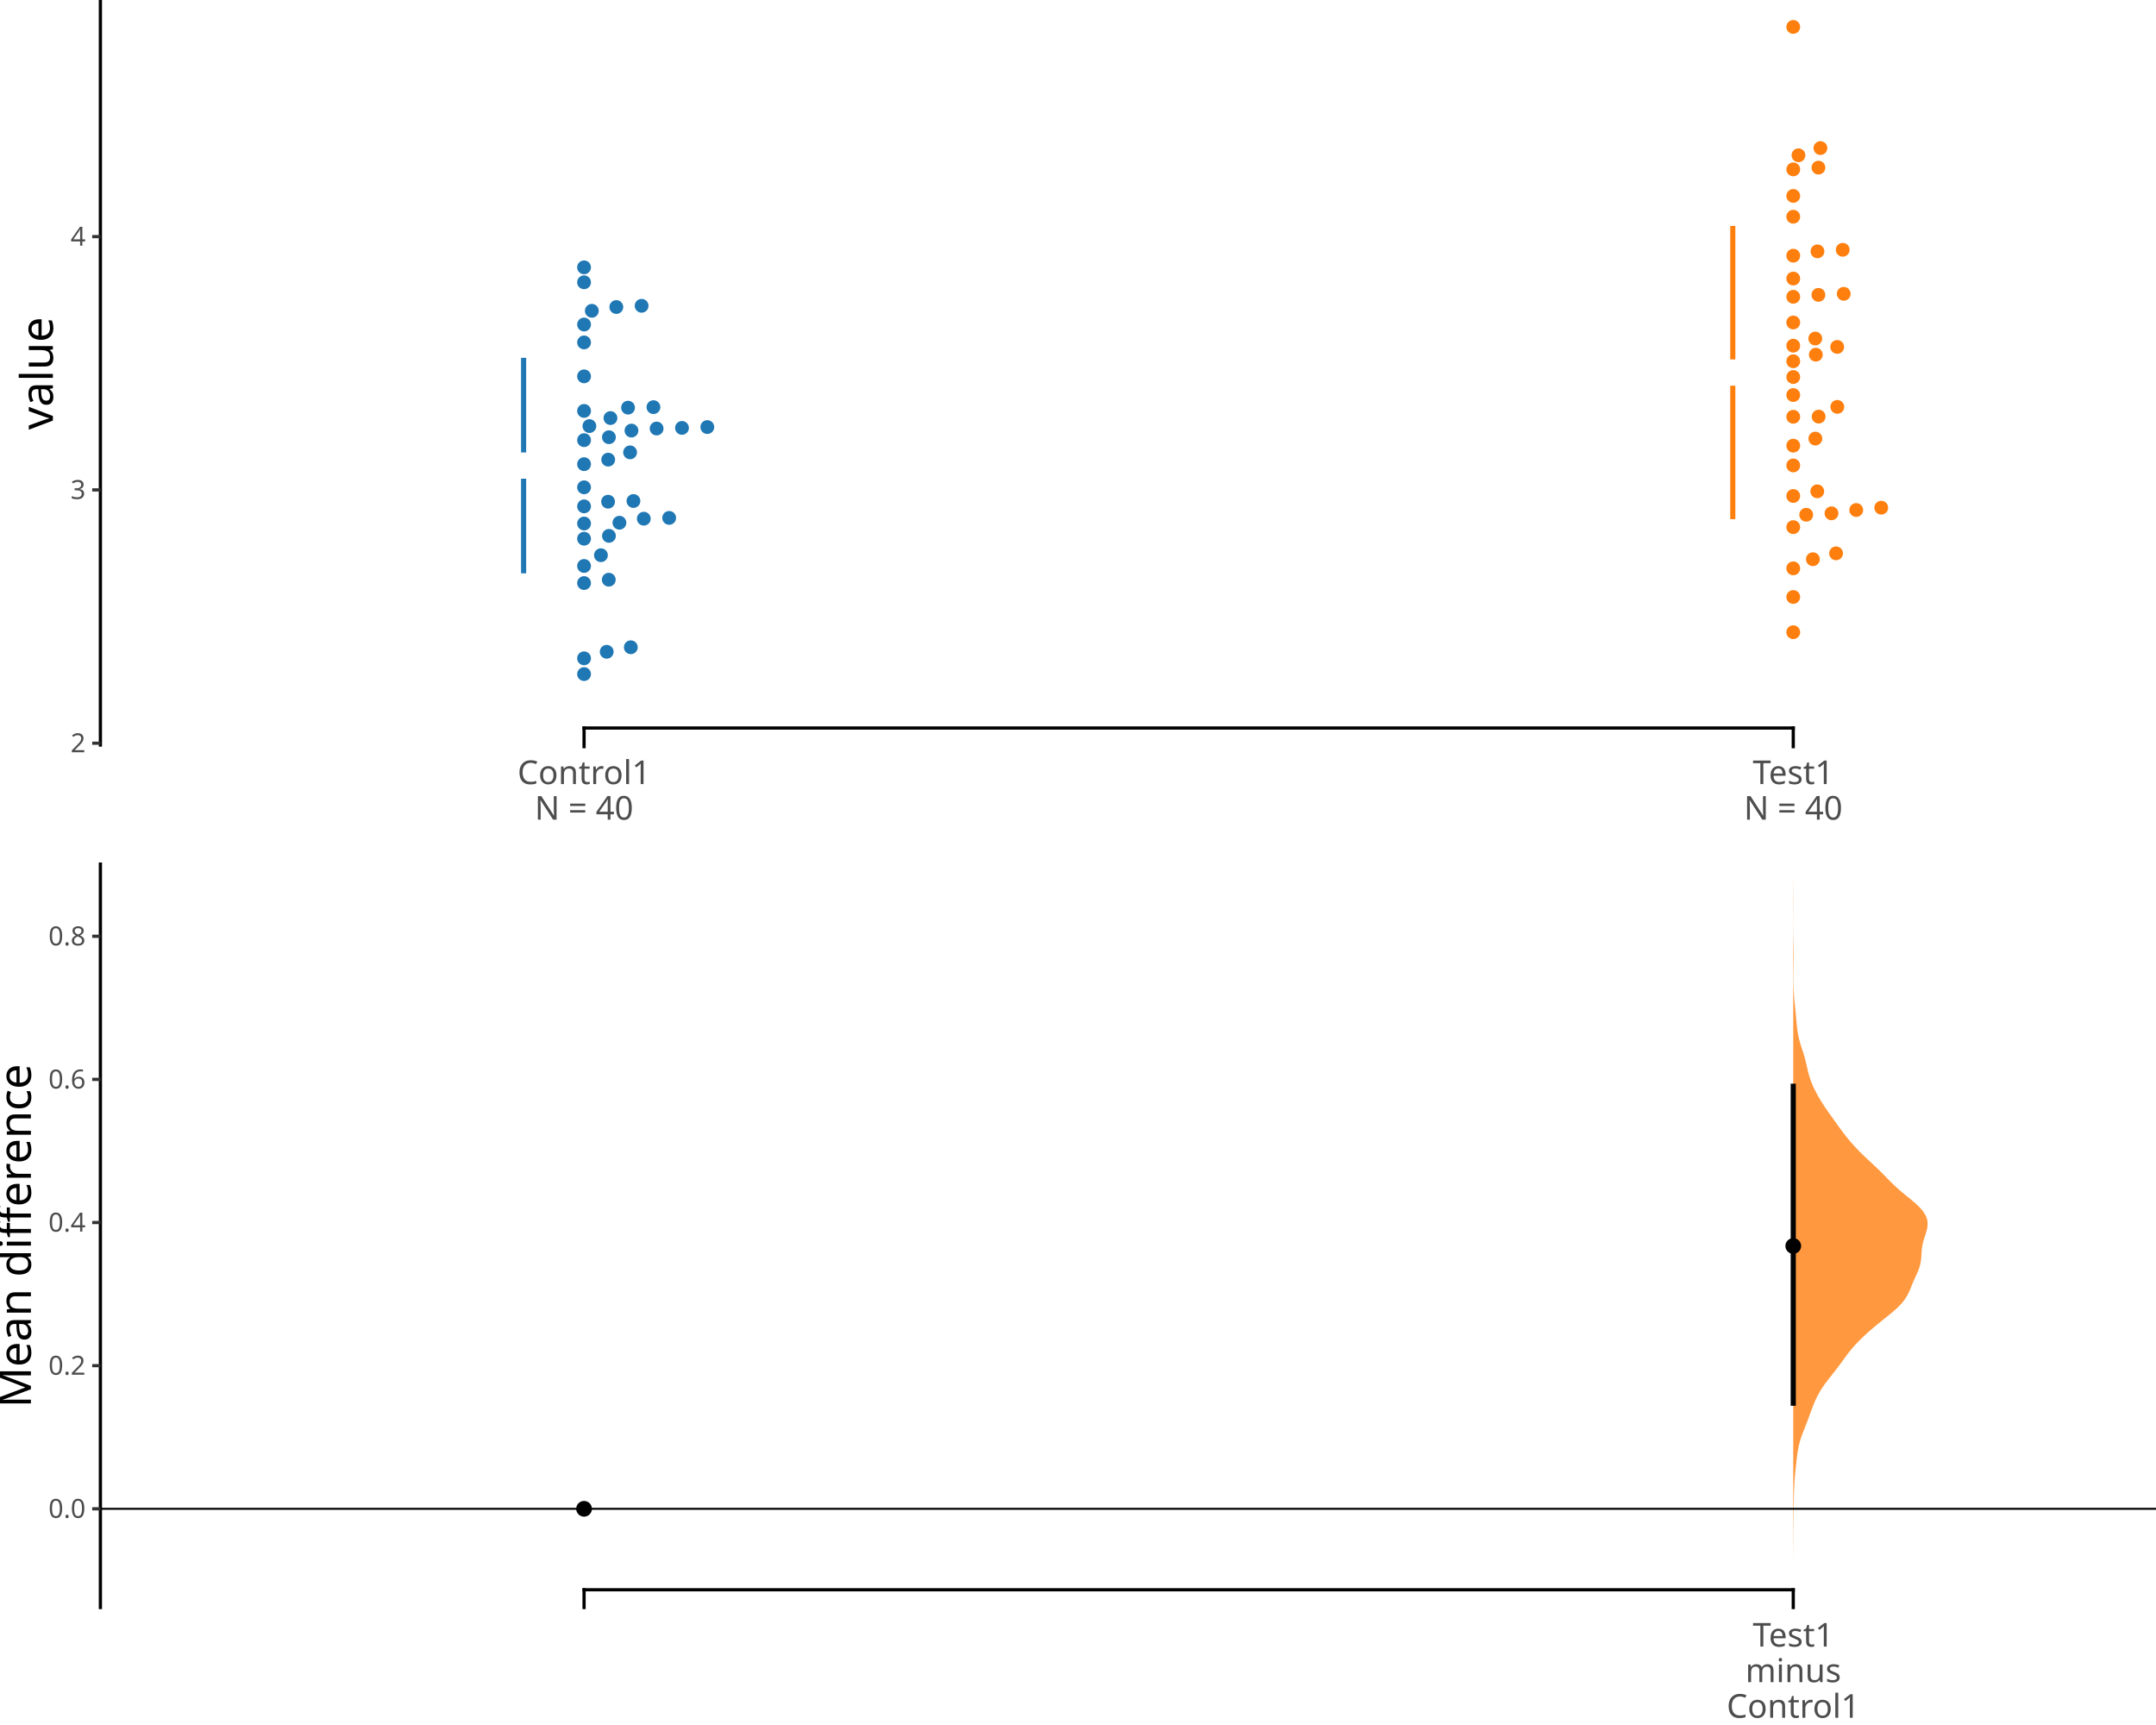
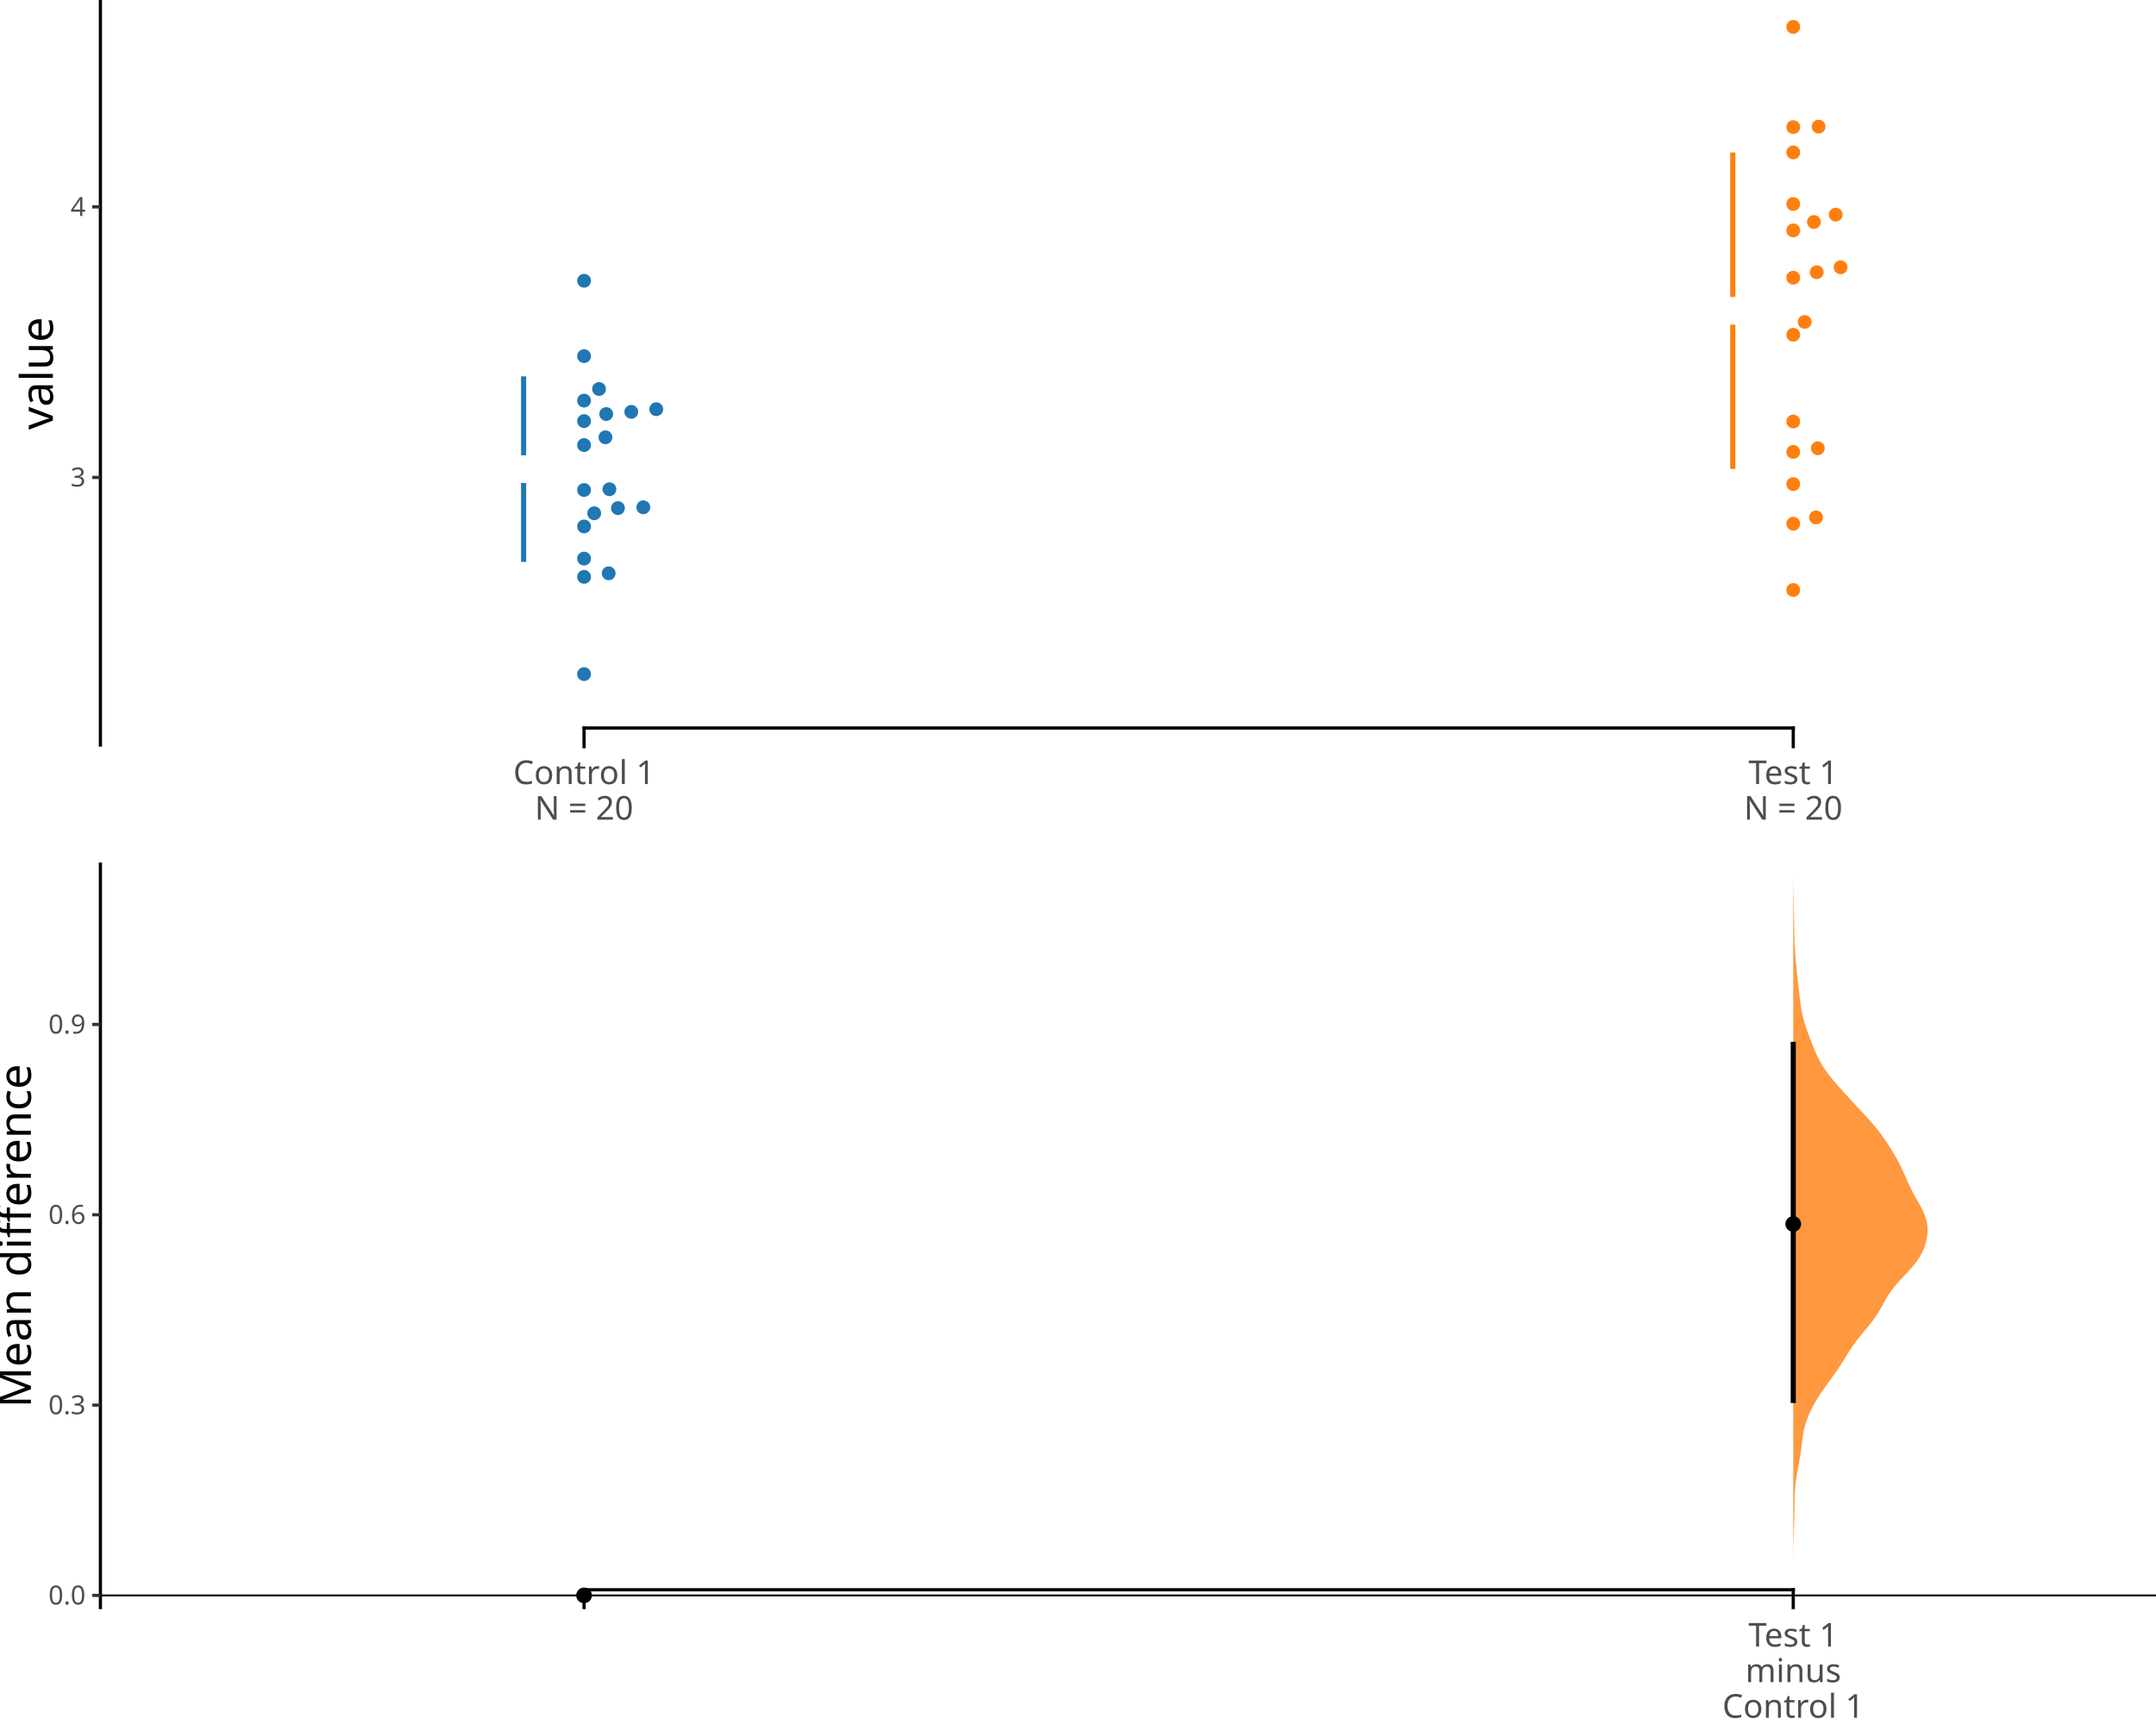
<svg xmlns="http://www.w3.org/2000/svg" class="svglite" data-engine-version="2.0" width="720.00pt" height="576.00pt" viewBox="0 0 720.00 576.00">
  <defs>
    <style type="text/css">
    .svglite line, .svglite polyline, .svglite polygon, .svglite path, .svglite rect, .svglite circle {
      fill: none;
      stroke: #000000;
      stroke-linecap: round;
      stroke-linejoin: round;
      stroke-miterlimit: 10.00;
    }
  </style>
  </defs>
  <rect width="100%" height="100%" style="stroke: none; fill: #FFFFFF;" />
  <defs>
    <clipPath id="cpMC4wMHw3MjAuMDB8MC4wMHw1NzYuMDA=">
      <rect x="0.00" y="0.00" width="720.00" height="576.00" />
    </clipPath>
  </defs>
  <g clip-path="url(#cpMC4wMHw3MjAuMDB8MC4wMHw1NzYuMDA=)">
</g>
  <defs>
    <clipPath id="cpMC4wMHw3MjAuMDB8MC4wMHwyODguMDA=">
      <rect x="0.00" y="0.00" width="720.00" height="288.00" />
    </clipPath>
  </defs>
  <g clip-path="url(#cpMC4wMHw3MjAuMDB8MC4wMHwyODguMDA=)">
    <rect x="-0" y="0.00" width="720.00" height="288.00" style="stroke-width: 1.07; stroke: #FFFFFF; fill: #FFFFFF;" />
  </g>
  <g clip-path="url(#cpMC4wMHw3MjAuMDB8MC4wMHw1NzYuMDA=)">
    <rect x="33.53" y="0.00" width="686.47" height="249.32" style="stroke-width: 1.07; stroke: none; fill: #FFFFFF;" />
-     <circle cx="210.88" cy="143.78" r="1.95" style="stroke-width: 0.71; stroke: #1F77B4; fill: #1F77B4;" />
-     <circle cx="203.86" cy="139.59" r="1.95" style="stroke-width: 0.71; stroke: #1F77B4; fill: #1F77B4;" />
-     <circle cx="211.54" cy="167.29" r="1.95" style="stroke-width: 0.71; stroke: #1F77B4; fill: #1F77B4;" />
-     <circle cx="203.36" cy="178.93" r="1.95" style="stroke-width: 0.71; stroke: #1F77B4; fill: #1F77B4;" />
-     <circle cx="219.28" cy="143.09" r="1.95" style="stroke-width: 0.71; stroke: #1F77B4; fill: #1F77B4;" />
+     <circle cx="202.44" cy="138.25" r="1.95" style="stroke-width: 0.71; stroke: #1F77B4; fill: #1F77B4;" />
+     <circle cx="195.05" cy="133.77" r="1.95" style="stroke-width: 0.71; stroke: #1F77B4; fill: #1F77B4;" />
+     <circle cx="203.52" cy="163.36" r="1.95" style="stroke-width: 0.71; stroke: #1F77B4; fill: #1F77B4;" />
+     <circle cx="195.05" cy="175.79" r="1.95" style="stroke-width: 0.71; stroke: #1F77B4; fill: #1F77B4;" />
+     <circle cx="210.82" cy="137.52" r="1.95" style="stroke-width: 0.71; stroke: #1F77B4; fill: #1F77B4;" />
    <circle cx="195.05" cy="225.09" r="1.95" style="stroke-width: 0.71; stroke: #1F77B4; fill: #1F77B4;" />
-     <circle cx="196.83" cy="142.27" r="1.95" style="stroke-width: 0.71; stroke: #1F77B4; fill: #1F77B4;" />
-     <circle cx="223.47" cy="172.93" r="1.95" style="stroke-width: 0.71; stroke: #1F77B4; fill: #1F77B4;" />
-     <circle cx="215.00" cy="173.20" r="1.95" style="stroke-width: 0.71; stroke: #1F77B4; fill: #1F77B4;" />
-     <circle cx="195.05" cy="194.69" r="1.95" style="stroke-width: 0.71; stroke: #1F77B4; fill: #1F77B4;" />
-     <circle cx="203.07" cy="167.52" r="1.95" style="stroke-width: 0.71; stroke: #1F77B4; fill: #1F77B4;" />
-     <circle cx="214.27" cy="102.11" r="1.95" style="stroke-width: 0.71; stroke: #1F77B4; fill: #1F77B4;" />
-     <circle cx="210.42" cy="151.05" r="1.95" style="stroke-width: 0.71; stroke: #1F77B4; fill: #1F77B4;" />
-     <circle cx="203.35" cy="145.99" r="1.95" style="stroke-width: 0.71; stroke: #1F77B4; fill: #1F77B4;" />
-     <circle cx="195.05" cy="188.98" r="1.95" style="stroke-width: 0.71; stroke: #1F77B4; fill: #1F77B4;" />
-     <circle cx="218.22" cy="135.95" r="1.95" style="stroke-width: 0.71; stroke: #1F77B4; fill: #1F77B4;" />
-     <circle cx="203.30" cy="193.57" r="1.95" style="stroke-width: 0.71; stroke: #1F77B4; fill: #1F77B4;" />
-     <circle cx="195.05" cy="174.81" r="1.95" style="stroke-width: 0.71; stroke: #1F77B4; fill: #1F77B4;" />
-     <circle cx="195.05" cy="125.67" r="1.95" style="stroke-width: 0.71; stroke: #1F77B4; fill: #1F77B4;" />
-     <circle cx="203.11" cy="153.48" r="1.95" style="stroke-width: 0.71; stroke: #1F77B4; fill: #1F77B4;" />
-     <circle cx="195.05" cy="137.21" r="1.95" style="stroke-width: 0.71; stroke: #1F77B4; fill: #1F77B4;" />
-     <circle cx="195.05" cy="114.34" r="1.95" style="stroke-width: 0.71; stroke: #1F77B4; fill: #1F77B4;" />
-     <circle cx="200.68" cy="185.39" r="1.95" style="stroke-width: 0.71; stroke: #1F77B4; fill: #1F77B4;" />
-     <circle cx="210.66" cy="216.13" r="1.95" style="stroke-width: 0.71; stroke: #1F77B4; fill: #1F77B4;" />
-     <circle cx="202.61" cy="217.64" r="1.95" style="stroke-width: 0.71; stroke: #1F77B4; fill: #1F77B4;" />
-     <circle cx="205.82" cy="102.52" r="1.95" style="stroke-width: 0.71; stroke: #1F77B4; fill: #1F77B4;" />
-     <circle cx="195.05" cy="179.88" r="1.95" style="stroke-width: 0.71; stroke: #1F77B4; fill: #1F77B4;" />
-     <circle cx="236.21" cy="142.60" r="1.95" style="stroke-width: 0.71; stroke: #1F77B4; fill: #1F77B4;" />
-     <circle cx="227.75" cy="142.88" r="1.95" style="stroke-width: 0.71; stroke: #1F77B4; fill: #1F77B4;" />
-     <circle cx="195.05" cy="169.08" r="1.95" style="stroke-width: 0.71; stroke: #1F77B4; fill: #1F77B4;" />
-     <circle cx="209.74" cy="136.12" r="1.95" style="stroke-width: 0.71; stroke: #1F77B4; fill: #1F77B4;" />
-     <circle cx="195.05" cy="89.27" r="1.95" style="stroke-width: 0.71; stroke: #1F77B4; fill: #1F77B4;" />
-     <circle cx="195.05" cy="94.26" r="1.95" style="stroke-width: 0.71; stroke: #1F77B4; fill: #1F77B4;" />
-     <circle cx="195.05" cy="108.36" r="1.95" style="stroke-width: 0.71; stroke: #1F77B4; fill: #1F77B4;" />
-     <circle cx="195.05" cy="154.99" r="1.95" style="stroke-width: 0.71; stroke: #1F77B4; fill: #1F77B4;" />
-     <circle cx="195.05" cy="146.97" r="1.95" style="stroke-width: 0.71; stroke: #1F77B4; fill: #1F77B4;" />
-     <circle cx="206.86" cy="174.55" r="1.95" style="stroke-width: 0.71; stroke: #1F77B4; fill: #1F77B4;" />
-     <circle cx="195.05" cy="219.82" r="1.95" style="stroke-width: 0.71; stroke: #1F77B4; fill: #1F77B4;" />
-     <circle cx="197.64" cy="103.78" r="1.95" style="stroke-width: 0.71; stroke: #1F77B4; fill: #1F77B4;" />
-     <circle cx="195.05" cy="162.72" r="1.95" style="stroke-width: 0.71; stroke: #1F77B4; fill: #1F77B4;" />
-     <circle cx="607.27" cy="55.97" r="1.95" style="stroke-width: 0.71; stroke: #FF7F0E; fill: #FF7F0E;" />
-     <circle cx="598.86" cy="65.42" r="1.95" style="stroke-width: 0.71; stroke: #FF7F0E; fill: #FF7F0E;" />
-     <circle cx="598.86" cy="107.68" r="1.95" style="stroke-width: 0.71; stroke: #FF7F0E; fill: #FF7F0E;" />
-     <circle cx="598.86" cy="56.56" r="1.95" style="stroke-width: 0.71; stroke: #FF7F0E; fill: #FF7F0E;" />
-     <circle cx="607.34" cy="139.11" r="1.95" style="stroke-width: 0.71; stroke: #FF7F0E; fill: #FF7F0E;" />
-     <circle cx="619.89" cy="170.30" r="1.95" style="stroke-width: 0.71; stroke: #FF7F0E; fill: #FF7F0E;" />
-     <circle cx="598.86" cy="199.34" r="1.95" style="stroke-width: 0.71; stroke: #FF7F0E; fill: #FF7F0E;" />
-     <circle cx="598.86" cy="72.36" r="1.95" style="stroke-width: 0.71; stroke: #FF7F0E; fill: #FF7F0E;" />
-     <circle cx="598.86" cy="211.10" r="1.95" style="stroke-width: 0.71; stroke: #FF7F0E; fill: #FF7F0E;" />
-     <circle cx="603.19" cy="171.88" r="1.95" style="stroke-width: 0.71; stroke: #FF7F0E; fill: #FF7F0E;" />
-     <circle cx="600.60" cy="51.85" r="1.95" style="stroke-width: 0.71; stroke: #FF7F0E; fill: #FF7F0E;" />
-     <circle cx="606.95" cy="83.93" r="1.95" style="stroke-width: 0.71; stroke: #FF7F0E; fill: #FF7F0E;" />
-     <circle cx="598.86" cy="99.10" r="1.95" style="stroke-width: 0.71; stroke: #FF7F0E; fill: #FF7F0E;" />
-     <circle cx="611.63" cy="171.40" r="1.95" style="stroke-width: 0.71; stroke: #FF7F0E; fill: #FF7F0E;" />
+     <circle cx="219.16" cy="136.64" r="1.95" style="stroke-width: 0.71; stroke: #1F77B4; fill: #1F77B4;" />
+     <circle cx="214.83" cy="169.39" r="1.95" style="stroke-width: 0.71; stroke: #1F77B4; fill: #1F77B4;" />
+     <circle cx="206.37" cy="169.67" r="1.95" style="stroke-width: 0.71; stroke: #1F77B4; fill: #1F77B4;" />
+     <circle cx="195.05" cy="192.62" r="1.95" style="stroke-width: 0.71; stroke: #1F77B4; fill: #1F77B4;" />
+     <circle cx="195.05" cy="163.61" r="1.95" style="stroke-width: 0.71; stroke: #1F77B4; fill: #1F77B4;" />
+     <circle cx="195.05" cy="93.75" r="1.95" style="stroke-width: 0.71; stroke: #1F77B4; fill: #1F77B4;" />
+     <circle cx="202.19" cy="146.02" r="1.95" style="stroke-width: 0.71; stroke: #1F77B4; fill: #1F77B4;" />
+     <circle cx="195.05" cy="140.61" r="1.95" style="stroke-width: 0.71; stroke: #1F77B4; fill: #1F77B4;" />
+     <circle cx="195.05" cy="186.52" r="1.95" style="stroke-width: 0.71; stroke: #1F77B4; fill: #1F77B4;" />
+     <circle cx="200.05" cy="129.89" r="1.95" style="stroke-width: 0.71; stroke: #1F77B4; fill: #1F77B4;" />
+     <circle cx="203.27" cy="191.43" r="1.95" style="stroke-width: 0.71; stroke: #1F77B4; fill: #1F77B4;" />
+     <circle cx="198.44" cy="171.39" r="1.95" style="stroke-width: 0.71; stroke: #1F77B4; fill: #1F77B4;" />
+     <circle cx="195.05" cy="118.92" r="1.95" style="stroke-width: 0.71; stroke: #1F77B4; fill: #1F77B4;" />
+     <circle cx="195.05" cy="148.61" r="1.95" style="stroke-width: 0.71; stroke: #1F77B4; fill: #1F77B4;" />
+     <circle cx="602.68" cy="107.49" r="1.95" style="stroke-width: 0.71; stroke: #FF7F0E; fill: #FF7F0E;" />
+     <circle cx="598.86" cy="174.88" r="1.95" style="stroke-width: 0.71; stroke: #FF7F0E; fill: #FF7F0E;" />
+     <circle cx="614.66" cy="89.25" r="1.95" style="stroke-width: 0.71; stroke: #FF7F0E; fill: #FF7F0E;" />
+     <circle cx="598.86" cy="42.44" r="1.95" style="stroke-width: 0.71; stroke: #FF7F0E; fill: #FF7F0E;" />
+     <circle cx="598.86" cy="140.75" r="1.95" style="stroke-width: 0.71; stroke: #FF7F0E; fill: #FF7F0E;" />
+     <circle cx="598.86" cy="197.00" r="1.95" style="stroke-width: 0.71; stroke: #FF7F0E; fill: #FF7F0E;" />
+     <circle cx="605.76" cy="74.13" r="1.95" style="stroke-width: 0.71; stroke: #FF7F0E; fill: #FF7F0E;" />
+     <circle cx="607.33" cy="42.28" r="1.95" style="stroke-width: 0.71; stroke: #FF7F0E; fill: #FF7F0E;" />
+     <circle cx="606.70" cy="90.90" r="1.95" style="stroke-width: 0.71; stroke: #FF7F0E; fill: #FF7F0E;" />
+     <circle cx="606.47" cy="172.76" r="1.95" style="stroke-width: 0.71; stroke: #FF7F0E; fill: #FF7F0E;" />
+     <circle cx="598.86" cy="111.78" r="1.95" style="stroke-width: 0.71; stroke: #FF7F0E; fill: #FF7F0E;" />
+     <circle cx="607.06" cy="149.68" r="1.95" style="stroke-width: 0.71; stroke: #FF7F0E; fill: #FF7F0E;" />
+     <circle cx="598.86" cy="161.64" r="1.95" style="stroke-width: 0.71; stroke: #FF7F0E; fill: #FF7F0E;" />
    <circle cx="598.86" cy="8.99" r="1.95" style="stroke-width: 0.71; stroke: #FF7F0E; fill: #FF7F0E;" />
-     <circle cx="598.86" cy="165.61" r="1.95" style="stroke-width: 0.71; stroke: #FF7F0E; fill: #FF7F0E;" />
-     <circle cx="606.88" cy="164.06" r="1.95" style="stroke-width: 0.71; stroke: #FF7F0E; fill: #FF7F0E;" />
-     <circle cx="598.86" cy="93.01" r="1.95" style="stroke-width: 0.71; stroke: #FF7F0E; fill: #FF7F0E;" />
-     <circle cx="613.54" cy="115.84" r="1.95" style="stroke-width: 0.71; stroke: #FF7F0E; fill: #FF7F0E;" />
-     <circle cx="598.86" cy="139.17" r="1.95" style="stroke-width: 0.71; stroke: #FF7F0E; fill: #FF7F0E;" />
-     <circle cx="628.25" cy="169.52" r="1.95" style="stroke-width: 0.71; stroke: #FF7F0E; fill: #FF7F0E;" />
-     <circle cx="598.86" cy="176.01" r="1.95" style="stroke-width: 0.71; stroke: #FF7F0E; fill: #FF7F0E;" />
-     <circle cx="606.24" cy="146.45" r="1.95" style="stroke-width: 0.71; stroke: #FF7F0E; fill: #FF7F0E;" />
-     <circle cx="613.16" cy="184.77" r="1.95" style="stroke-width: 0.71; stroke: #FF7F0E; fill: #FF7F0E;" />
-     <circle cx="598.86" cy="120.63" r="1.95" style="stroke-width: 0.71; stroke: #FF7F0E; fill: #FF7F0E;" />
-     <circle cx="607.26" cy="98.46" r="1.95" style="stroke-width: 0.71; stroke: #FF7F0E; fill: #FF7F0E;" />
-     <circle cx="605.42" cy="186.73" r="1.95" style="stroke-width: 0.71; stroke: #FF7F0E; fill: #FF7F0E;" />
-     <circle cx="598.86" cy="85.37" r="1.95" style="stroke-width: 0.71; stroke: #FF7F0E; fill: #FF7F0E;" />
-     <circle cx="615.38" cy="83.41" r="1.95" style="stroke-width: 0.71; stroke: #FF7F0E; fill: #FF7F0E;" />
-     <circle cx="598.86" cy="115.43" r="1.95" style="stroke-width: 0.71; stroke: #FF7F0E; fill: #FF7F0E;" />
-     <circle cx="598.86" cy="189.78" r="1.95" style="stroke-width: 0.71; stroke: #FF7F0E; fill: #FF7F0E;" />
-     <circle cx="615.72" cy="98.11" r="1.95" style="stroke-width: 0.71; stroke: #FF7F0E; fill: #FF7F0E;" />
-     <circle cx="606.21" cy="113.04" r="1.95" style="stroke-width: 0.71; stroke: #FF7F0E; fill: #FF7F0E;" />
-     <circle cx="598.86" cy="155.41" r="1.95" style="stroke-width: 0.71; stroke: #FF7F0E; fill: #FF7F0E;" />
-     <circle cx="598.86" cy="125.89" r="1.95" style="stroke-width: 0.71; stroke: #FF7F0E; fill: #FF7F0E;" />
-     <circle cx="598.86" cy="131.91" r="1.95" style="stroke-width: 0.71; stroke: #FF7F0E; fill: #FF7F0E;" />
-     <circle cx="607.93" cy="49.44" r="1.95" style="stroke-width: 0.71; stroke: #FF7F0E; fill: #FF7F0E;" />
-     <circle cx="613.58" cy="135.86" r="1.95" style="stroke-width: 0.71; stroke: #FF7F0E; fill: #FF7F0E;" />
-     <circle cx="606.40" cy="118.43" r="1.95" style="stroke-width: 0.71; stroke: #FF7F0E; fill: #FF7F0E;" />
-     <circle cx="598.86" cy="148.81" r="1.95" style="stroke-width: 0.71; stroke: #FF7F0E; fill: #FF7F0E;" />
-     <line x1="174.86" y1="160.70" x2="174.86" y2="190.59" style="stroke-width: 1.71; stroke: #1F77B4; stroke-linecap: square;" />
-     <line x1="578.67" y1="129.64" x2="578.67" y2="172.51" style="stroke-width: 1.71; stroke: #FF7F0E; stroke-linecap: square;" />
-     <line x1="174.86" y1="150.23" x2="174.86" y2="120.33" style="stroke-width: 1.71; stroke: #1F77B4; stroke-linecap: square;" />
-     <line x1="578.67" y1="119.17" x2="578.67" y2="76.29" style="stroke-width: 1.71; stroke: #FF7F0E; stroke-linecap: square;" />
+     <circle cx="598.86" cy="50.89" r="1.95" style="stroke-width: 0.71; stroke: #FF7F0E; fill: #FF7F0E;" />
+     <circle cx="613.04" cy="71.67" r="1.95" style="stroke-width: 0.71; stroke: #FF7F0E; fill: #FF7F0E;" />
+     <circle cx="598.86" cy="76.93" r="1.95" style="stroke-width: 0.71; stroke: #FF7F0E; fill: #FF7F0E;" />
+     <circle cx="598.86" cy="150.90" r="1.95" style="stroke-width: 0.71; stroke: #FF7F0E; fill: #FF7F0E;" />
+     <circle cx="598.86" cy="92.73" r="1.95" style="stroke-width: 0.71; stroke: #FF7F0E; fill: #FF7F0E;" />
+     <circle cx="598.86" cy="68.12" r="1.95" style="stroke-width: 0.71; stroke: #FF7F0E; fill: #FF7F0E;" />
+     <line x1="174.86" y1="162.12" x2="174.86" y2="186.77" style="stroke-width: 1.71; stroke: #1F77B4; stroke-linecap: square;" />
+     <line x1="578.67" y1="109.24" x2="578.67" y2="155.75" style="stroke-width: 1.71; stroke: #FF7F0E; stroke-linecap: square;" />
+     <line x1="174.86" y1="151.17" x2="174.86" y2="126.51" style="stroke-width: 1.71; stroke: #1F77B4; stroke-linecap: square;" />
+     <line x1="578.67" y1="98.29" x2="578.67" y2="51.77" style="stroke-width: 1.71; stroke: #FF7F0E; stroke-linecap: square;" />
    <line x1="195.05" y1="243.09" x2="598.86" y2="243.09" style="stroke-width: 1.07; stroke-linecap: square;" />
    <line x1="195.05" y1="243.09" x2="195.05" y2="249.32" style="stroke-width: 1.07; stroke-linecap: square;" />
    <line x1="598.86" y1="243.09" x2="598.86" y2="249.32" style="stroke-width: 1.07; stroke-linecap: square;" />
    <polyline points="33.53,249.32 33.53,0.00 " style="stroke-width: 1.07; stroke-linecap: butt;" />
-     <text x="28.60" y="251.19" text-anchor="end" style="font-size: 8.80px; fill: #4D4D4D; font-family: sans;" textLength="4.89px" lengthAdjust="spacingAndGlyphs">2</text>
-     <text x="28.60" y="166.62" text-anchor="end" style="font-size: 8.80px; fill: #4D4D4D; font-family: sans;" textLength="4.89px" lengthAdjust="spacingAndGlyphs">3</text>
-     <text x="28.60" y="82.04" text-anchor="end" style="font-size: 8.80px; fill: #4D4D4D; font-family: sans;" textLength="4.89px" lengthAdjust="spacingAndGlyphs">4</text>
-     <polyline points="30.79,248.17 33.53,248.17 " style="stroke-width: 1.07; stroke: #333333; stroke-linecap: butt;" />
-     <polyline points="30.79,163.59 33.53,163.59 " style="stroke-width: 1.07; stroke: #333333; stroke-linecap: butt;" />
-     <polyline points="30.79,79.01 33.53,79.01 " style="stroke-width: 1.07; stroke: #333333; stroke-linecap: butt;" />
-     <text x="195.05" y="261.82" text-anchor="middle" style="font-size: 11.00px; fill: #4D4D4D; font-family: sans;" textLength="41.58px" lengthAdjust="spacingAndGlyphs">Control1</text>
-     <text x="195.05" y="273.70" text-anchor="middle" style="font-size: 11.00px; fill: #4D4D4D; font-family: sans;" textLength="32.72px" lengthAdjust="spacingAndGlyphs">N = 40</text>
-     <text x="598.86" y="261.82" text-anchor="middle" style="font-size: 11.00px; fill: #4D4D4D; font-family: sans;" textLength="27.52px" lengthAdjust="spacingAndGlyphs">Test1</text>
-     <text x="598.86" y="273.70" text-anchor="middle" style="font-size: 11.00px; fill: #4D4D4D; font-family: sans;" textLength="32.72px" lengthAdjust="spacingAndGlyphs">N = 40</text>
+     <text x="28.60" y="162.44" text-anchor="end" style="font-size: 8.80px; fill: #4D4D4D; font-family: sans;" textLength="4.89px" lengthAdjust="spacingAndGlyphs">3</text>
+     <text x="28.60" y="72.11" text-anchor="end" style="font-size: 8.80px; fill: #4D4D4D; font-family: sans;" textLength="4.89px" lengthAdjust="spacingAndGlyphs">4</text>
+     <polyline points="30.79,159.41 33.53,159.41 " style="stroke-width: 1.07; stroke: #333333; stroke-linecap: butt;" />
+     <polyline points="30.79,69.08 33.53,69.08 " style="stroke-width: 1.07; stroke: #333333; stroke-linecap: butt;" />
+     <text x="195.05" y="261.82" text-anchor="middle" style="font-size: 11.00px; fill: #4D4D4D; font-family: sans;" textLength="44.64px" lengthAdjust="spacingAndGlyphs">Control 1</text>
+     <text x="195.05" y="273.70" text-anchor="middle" style="font-size: 11.00px; fill: #4D4D4D; font-family: sans;" textLength="32.72px" lengthAdjust="spacingAndGlyphs">N = 20</text>
+     <text x="598.86" y="261.82" text-anchor="middle" style="font-size: 11.00px; fill: #4D4D4D; font-family: sans;" textLength="30.57px" lengthAdjust="spacingAndGlyphs">Test 1</text>
+     <text x="598.86" y="273.70" text-anchor="middle" style="font-size: 11.00px; fill: #4D4D4D; font-family: sans;" textLength="32.72px" lengthAdjust="spacingAndGlyphs">N = 20</text>
    <text transform="translate(17.66,124.66) rotate(-90)" text-anchor="middle" style="font-size: 15.00px; font-family: sans;" textLength="35.87px" lengthAdjust="spacingAndGlyphs">value</text>
  </g>
  <defs>
    <clipPath id="cpMC4wMHw3MjAuMDB8Mjg4LjAwfDU3Ni4wMA==">
      <rect x="0" y="288.00" width="720.00" height="288.00" />
    </clipPath>
  </defs>
  <g clip-path="url(#cpMC4wMHw3MjAuMDB8Mjg4LjAwfDU3Ni4wMA==)">
    <rect x="0" y="288.00" width="720.00" height="288.00" style="stroke-width: 1.07; stroke: #FFFFFF; fill: #FFFFFF;" />
  </g>
  <g clip-path="url(#cpMC4wMHw3MjAuMDB8MC4wMHw1NzYuMDA=)">
</g>
  <defs>
    <clipPath id="cpMzMuNTN8NzIwLjAwfDI4OC4wMHw1MzcuMzI=">
      <rect x="33.53" y="288.00" width="686.47" height="249.32" />
    </clipPath>
  </defs>
  <g clip-path="url(#cpMzMuNTN8NzIwLjAwfDI4OC4wMHw1MzcuMzI=)">
    <rect x="33.53" y="288.00" width="686.47" height="249.32" style="stroke-width: 1.07; stroke: none; fill: #FFFFFF;" />
-     <polygon points="598.86,525.45 598.86,524.98 598.86,524.52 598.86,524.05 598.86,523.59 598.86,523.12 598.86,522.66 598.86,522.19 598.86,521.73 598.86,521.26 598.87,520.80 598.87,520.33 598.87,519.87 598.87,519.41 598.88,518.94 598.88,518.48 598.88,518.01 598.89,517.55 598.89,517.08 598.89,516.62 598.90,516.15 598.90,515.69 598.90,515.22 598.91,514.76 598.91,514.29 598.92,513.83 598.92,513.36 598.92,512.90 598.92,512.44 598.93,511.97 598.93,511.51 598.93,511.04 598.94,510.58 598.94,510.11 598.94,509.65 598.94,509.18 598.95,508.72 598.95,508.25 598.96,507.79 598.96,507.32 598.97,506.86 598.97,506.39 598.98,505.93 598.98,505.47 598.99,505.00 598.99,504.54 599.00,504.07 599.01,503.61 599.01,503.14 599.02,502.68 599.03,502.21 599.03,501.75 599.04,501.28 599.05,500.82 599.06,500.35 599.07,499.89 599.08,499.42 599.09,498.96 599.10,498.50 599.12,498.03 599.13,497.57 599.15,497.10 599.17,496.64 599.19,496.17 599.22,495.71 599.24,495.24 599.27,494.78 599.30,494.31 599.34,493.85 599.37,493.38 599.41,492.92 599.45,492.45 599.49,491.99 599.54,491.53 599.58,491.06 599.63,490.60 599.68,490.13 599.73,489.67 599.78,489.20 599.83,488.74 599.88,488.27 599.94,487.81 599.99,487.34 600.05,486.88 600.10,486.41 600.16,485.95 600.23,485.48 600.30,485.02 600.37,484.56 600.45,484.09 600.53,483.63 600.62,483.16 600.72,482.70 600.83,482.23 600.95,481.77 601.08,481.30 601.21,480.84 601.36,480.37 601.51,479.91 601.68,479.44 601.84,478.98 602.02,478.51 602.20,478.05 602.38,477.59 602.57,477.12 602.75,476.66 602.93,476.19 603.12,475.73 603.30,475.26 603.48,474.80 603.66,474.33 603.83,473.87 604.00,473.40 604.17,472.94 604.34,472.47 604.51,472.01 604.68,471.54 604.85,471.08 605.02,470.62 605.20,470.15 605.38,469.69 605.56,469.22 605.75,468.76 605.94,468.29 606.14,467.83 606.35,467.36 606.57,466.90 606.79,466.43 607.03,465.97 607.28,465.50 607.54,465.04 607.81,464.57 608.09,464.11 608.39,463.64 608.69,463.18 609.01,462.72 609.34,462.25 609.68,461.79 610.03,461.32 610.38,460.86 610.74,460.39 611.11,459.93 611.48,459.46 611.84,459.00 612.21,458.53 612.58,458.07 612.94,457.60 613.30,457.14 613.66,456.67 614.01,456.21 614.35,455.75 614.70,455.28 615.04,454.82 615.38,454.35 615.71,453.89 616.05,453.42 616.39,452.96 616.74,452.49 617.09,452.03 617.45,451.56 617.82,451.10 618.20,450.63 618.58,450.17 618.99,449.70 619.40,449.24 619.83,448.78 620.27,448.31 620.72,447.85 621.18,447.38 621.65,446.92 622.13,446.45 622.63,445.99 623.13,445.52 623.64,445.06 624.17,444.59 624.70,444.13 625.24,443.66 625.78,443.20 626.34,442.73 626.90,442.27 627.47,441.81 628.04,441.34 628.62,440.88 629.20,440.41 629.78,439.95 630.36,439.48 630.93,439.02 631.49,438.55 632.05,438.09 632.59,437.62 633.11,437.16 633.61,436.69 634.09,436.23 634.55,435.76 634.97,435.30 635.37,434.84 635.74,434.37 636.08,433.91 636.39,433.44 636.68,432.98 636.95,432.51 637.20,432.05 637.42,431.58 637.63,431.12 637.84,430.65 638.03,430.19 638.22,429.72 638.41,429.26 638.60,428.79 638.80,428.33 639.00,427.87 639.20,427.40 639.41,426.94 639.62,426.47 639.83,426.01 640.04,425.54 640.25,425.08 640.45,424.61 640.64,424.15 640.81,423.68 640.97,423.22 641.11,422.75 641.24,422.29 641.34,421.82 641.43,421.36 641.50,420.90 641.55,420.43 641.60,419.97 641.63,419.50 641.66,419.04 641.68,418.57 641.71,418.11 641.75,417.64 641.79,417.18 641.84,416.71 641.91,416.25 642.00,415.78 642.09,415.32 642.20,414.85 642.33,414.39 642.46,413.93 642.61,413.46 642.76,413.00 642.91,412.53 643.06,412.07 643.20,411.60 643.34,411.14 643.46,410.67 643.57,410.21 643.65,409.74 643.70,409.28 643.73,408.81 643.72,408.35 643.68,407.88 643.61,407.42 643.49,406.96 643.34,406.49 643.14,406.03 642.90,405.56 642.63,405.10 642.31,404.63 641.96,404.17 641.57,403.70 641.15,403.24 640.69,402.77 640.21,402.31 639.70,401.84 639.17,401.38 638.62,400.91 638.06,400.45 637.50,399.99 636.93,399.52 636.35,399.06 635.79,398.59 635.23,398.13 634.68,397.66 634.14,397.20 633.61,396.73 633.10,396.27 632.60,395.80 632.12,395.34 631.64,394.87 631.18,394.41 630.72,393.94 630.26,393.48 629.81,393.02 629.36,392.55 628.90,392.09 628.44,391.62 627.97,391.16 627.50,390.69 627.02,390.23 626.53,389.76 626.04,389.30 625.54,388.83 625.04,388.37 624.54,387.90 624.04,387.44 623.54,386.97 623.05,386.51 622.56,386.05 622.08,385.58 621.61,385.12 621.14,384.65 620.68,384.19 620.23,383.72 619.80,383.26 619.36,382.79 618.94,382.33 618.53,381.86 618.12,381.40 617.72,380.93 617.34,380.47 616.95,380.00 616.58,379.54 616.21,379.08 615.85,378.61 615.50,378.15 615.15,377.68 614.80,377.22 614.46,376.75 614.12,376.29 613.78,375.82 613.45,375.36 613.11,374.89 612.78,374.43 612.45,373.96 612.12,373.50 611.78,373.03 611.45,372.57 611.12,372.11 610.79,371.64 610.47,371.18 610.14,370.71 609.82,370.25 609.50,369.78 609.19,369.32 608.89,368.85 608.59,368.39 608.29,367.92 608.01,367.46 607.73,366.99 607.46,366.53 607.19,366.06 606.93,365.60 606.68,365.14 606.44,364.67 606.20,364.21 605.97,363.74 605.74,363.28 605.53,362.81 605.32,362.35 605.13,361.88 604.94,361.42 604.76,360.95 604.59,360.49 604.43,360.02 604.28,359.56 604.14,359.09 604.01,358.63 603.89,358.17 603.77,357.70 603.66,357.24 603.56,356.77 603.45,356.31 603.35,355.84 603.24,355.38 603.13,354.91 603.02,354.45 602.91,353.98 602.78,353.52 602.65,353.05 602.52,352.59 602.38,352.12 602.24,351.66 602.09,351.20 601.94,350.73 601.78,350.27 601.63,349.80 601.48,349.34 601.34,348.87 601.20,348.41 601.06,347.94 600.94,347.48 600.82,347.01 600.71,346.55 600.60,346.08 600.51,345.62 600.42,345.15 600.35,344.69 600.27,344.22 600.21,343.76 600.15,343.30 600.10,342.83 600.05,342.37 600.00,341.90 599.96,341.44 599.91,340.97 599.87,340.51 599.83,340.04 599.78,339.58 599.74,339.11 599.70,338.65 599.65,338.18 599.61,337.72 599.56,337.25 599.52,336.79 599.47,336.33 599.42,335.86 599.38,335.40 599.34,334.93 599.29,334.47 599.25,334.00 599.21,333.54 599.18,333.07 599.14,332.61 599.11,332.14 599.08,331.68 599.05,331.21 599.03,330.75 599.01,330.28 598.99,329.82 598.98,329.36 598.97,328.89 598.96,328.43 598.95,327.96 598.94,327.50 598.94,327.03 598.94,326.57 598.94,326.10 598.95,325.64 598.95,325.17 598.95,324.71 598.96,324.24 598.97,323.78 598.97,323.31 598.98,322.85 598.98,322.39 598.99,321.92 599.00,321.46 599.00,320.99 599.00,320.53 599.01,320.06 599.01,319.60 599.01,319.13 599.00,318.67 599.00,318.20 599.00,317.74 598.99,317.27 598.99,316.81 598.98,316.34 598.97,315.88 598.96,315.42 598.96,314.95 598.95,314.49 598.94,314.02 598.93,313.56 598.92,313.09 598.91,312.63 598.91,312.16 598.90,311.70 598.90,311.23 598.89,310.77 598.89,310.30 598.89,309.84 598.88,309.37 598.88,308.91 598.88,308.45 598.88,307.98 598.88,307.52 598.88,307.05 598.89,306.59 598.89,306.12 598.89,305.66 598.89,305.19 598.90,304.73 598.90,304.26 598.90,303.80 598.91,303.33 598.91,302.87 598.91,302.40 598.91,301.94 598.91,301.48 598.91,301.01 598.91,300.55 598.91,300.08 598.91,299.62 598.91,299.15 598.90,298.69 598.90,298.22 598.90,297.76 598.90,297.29 598.89,296.83 598.89,296.36 598.88,295.90 598.88,295.43 598.88,294.97 598.88,294.51 598.87,294.04 598.87,293.58 598.87,293.11 598.87,292.65 598.86,292.18 598.86,291.72 598.86,291.25 598.86,290.79 598.86,290.32 598.86,289.86 598.86,289.39 598.86,288.93 598.86,288.46 598.86,288.00 " style="stroke-width: 0.75; stroke: none; fill: #FF7F0E; fill-opacity: 0.80;" />
-     <line x1="598.86" y1="468.54" x2="598.86" y2="362.72" style="stroke-width: 1.71; stroke-linecap: square;" />
-     <circle cx="598.86" cy="416.05" r="2.25" style="stroke-width: 0.75; fill: #000000;" />
-     <line x1="195.05" y1="503.81" x2="195.05" y2="503.81" style="stroke-width: 1.71; stroke-linecap: square;" />
-     <circle cx="195.05" cy="503.81" r="2.25" style="stroke-width: 0.75; fill: #000000;" />
+     <polygon points="598.86,525.45 598.86,524.98 598.86,524.52 598.86,524.05 598.86,523.59 598.86,523.12 598.86,522.66 598.86,522.19 598.87,521.73 598.87,521.26 598.87,520.80 598.87,520.33 598.88,519.87 598.88,519.41 598.89,518.94 598.89,518.48 598.90,518.01 598.91,517.55 598.91,517.08 598.92,516.62 598.93,516.15 598.94,515.69 598.95,515.22 598.96,514.76 598.98,514.29 598.99,513.83 599.00,513.36 599.02,512.90 599.03,512.44 599.05,511.97 599.06,511.51 599.08,511.04 599.09,510.58 599.11,510.11 599.12,509.65 599.14,509.18 599.15,508.72 599.17,508.25 599.18,507.79 599.19,507.32 599.21,506.86 599.22,506.39 599.23,505.93 599.24,505.47 599.25,505.00 599.26,504.54 599.27,504.07 599.28,503.61 599.28,503.14 599.29,502.68 599.30,502.21 599.31,501.75 599.32,501.28 599.33,500.82 599.34,500.35 599.35,499.89 599.36,499.42 599.38,498.96 599.40,498.50 599.43,498.03 599.45,497.57 599.48,497.10 599.52,496.64 599.56,496.17 599.60,495.71 599.65,495.24 599.71,494.78 599.77,494.31 599.83,493.85 599.90,493.38 599.97,492.92 600.05,492.45 600.13,491.99 600.21,491.53 600.29,491.06 600.38,490.60 600.47,490.13 600.55,489.67 600.64,489.20 600.73,488.74 600.81,488.27 600.90,487.81 600.98,487.34 601.06,486.88 601.14,486.41 601.21,485.95 601.28,485.48 601.35,485.02 601.41,484.56 601.47,484.09 601.53,483.63 601.59,483.16 601.64,482.70 601.70,482.23 601.75,481.77 601.81,481.30 601.87,480.84 601.93,480.37 601.99,479.91 602.06,479.44 602.14,478.98 602.22,478.51 602.31,478.05 602.41,477.59 602.51,477.12 602.62,476.66 602.75,476.19 602.88,475.73 603.02,475.26 603.17,474.80 603.33,474.33 603.49,473.87 603.67,473.40 603.85,472.94 604.05,472.47 604.25,472.01 604.46,471.54 604.68,471.08 604.90,470.62 605.14,470.15 605.38,469.69 605.63,469.22 605.88,468.76 606.15,468.29 606.42,467.83 606.70,467.36 606.98,466.90 607.27,466.43 607.57,465.97 607.88,465.50 608.19,465.04 608.50,464.57 608.82,464.11 609.15,463.64 609.48,463.18 609.81,462.72 610.14,462.25 610.48,461.79 610.82,461.32 611.16,460.86 611.49,460.39 611.83,459.93 612.16,459.46 612.49,459.00 612.82,458.53 613.15,458.07 613.47,457.60 613.78,457.14 614.09,456.67 614.40,456.21 614.70,455.75 615.00,455.28 615.29,454.82 615.59,454.35 615.87,453.89 616.16,453.42 616.45,452.96 616.74,452.49 617.03,452.03 617.32,451.56 617.62,451.10 617.93,450.63 618.23,450.17 618.55,449.70 618.87,449.24 619.20,448.78 619.54,448.31 619.89,447.85 620.24,447.38 620.60,446.92 620.97,446.45 621.34,445.99 621.72,445.52 622.10,445.06 622.49,444.59 622.88,444.13 623.26,443.66 623.65,443.20 624.03,442.73 624.40,442.27 624.77,441.81 625.14,441.34 625.49,440.88 625.83,440.41 626.17,439.95 626.49,439.48 626.80,439.02 627.10,438.55 627.39,438.09 627.67,437.62 627.94,437.16 628.20,436.69 628.46,436.23 628.71,435.76 628.96,435.30 629.22,434.84 629.47,434.37 629.73,433.91 630.00,433.44 630.28,432.98 630.56,432.51 630.87,432.05 631.18,431.58 631.51,431.12 631.85,430.65 632.21,430.19 632.58,429.72 632.96,429.26 633.36,428.79 633.77,428.33 634.19,427.87 634.62,427.40 635.05,426.94 635.48,426.47 635.92,426.01 636.35,425.54 636.79,425.08 637.22,424.61 637.64,424.15 638.06,423.68 638.46,423.22 638.86,422.75 639.24,422.29 639.61,421.82 639.96,421.36 640.30,420.90 640.62,420.43 640.92,419.97 641.21,419.50 641.48,419.04 641.73,418.57 641.96,418.11 642.18,417.64 642.38,417.18 642.57,416.71 642.74,416.25 642.90,415.78 643.04,415.32 643.17,414.85 643.28,414.39 643.39,413.93 643.48,413.46 643.55,413.00 643.62,412.53 643.66,412.07 643.70,411.60 643.72,411.14 643.73,410.67 643.72,410.21 643.69,409.74 643.64,409.28 643.58,408.81 643.51,408.35 643.41,407.88 643.30,407.42 643.17,406.96 643.02,406.49 642.86,406.03 642.68,405.56 642.49,405.10 642.28,404.63 642.06,404.17 641.83,403.70 641.60,403.24 641.35,402.77 641.09,402.31 640.84,401.84 640.58,401.38 640.31,400.91 640.05,400.45 639.79,399.99 639.53,399.52 639.27,399.06 639.02,398.59 638.77,398.13 638.53,397.66 638.30,397.20 638.07,396.73 637.84,396.27 637.62,395.80 637.40,395.34 637.19,394.87 636.98,394.41 636.78,393.94 636.57,393.48 636.37,393.02 636.16,392.55 635.95,392.09 635.75,391.62 635.54,391.16 635.32,390.69 635.10,390.23 634.88,389.76 634.66,389.30 634.42,388.83 634.19,388.37 633.95,387.90 633.70,387.44 633.44,386.97 633.19,386.51 632.92,386.05 632.65,385.58 632.38,385.12 632.10,384.65 631.82,384.19 631.53,383.72 631.24,383.26 630.94,382.79 630.64,382.33 630.34,381.86 630.03,381.40 629.71,380.93 629.40,380.47 629.07,380.00 628.74,379.54 628.41,379.08 628.07,378.61 627.72,378.15 627.36,377.68 627.00,377.22 626.63,376.75 626.25,376.29 625.86,375.82 625.47,375.36 625.06,374.89 624.66,374.43 624.24,373.96 623.82,373.50 623.40,373.03 622.98,372.57 622.55,372.11 622.12,371.64 621.68,371.18 621.25,370.71 620.82,370.25 620.38,369.78 619.95,369.32 619.52,368.85 619.09,368.39 618.66,367.92 618.23,367.46 617.80,366.99 617.37,366.53 616.95,366.06 616.53,365.60 616.11,365.14 615.69,364.67 615.27,364.21 614.85,363.74 614.44,363.28 614.03,362.81 613.62,362.35 613.22,361.88 612.82,361.42 612.42,360.95 612.04,360.49 611.65,360.02 611.28,359.56 610.91,359.09 610.55,358.63 610.21,358.17 609.87,357.70 609.54,357.24 609.22,356.77 608.92,356.31 608.62,355.84 608.34,355.38 608.07,354.91 607.81,354.45 607.55,353.98 607.31,353.52 607.08,353.05 606.86,352.59 606.64,352.12 606.43,351.66 606.23,351.20 606.03,350.73 605.84,350.27 605.65,349.80 605.46,349.34 605.28,348.87 605.10,348.41 604.92,347.94 604.74,347.48 604.56,347.01 604.38,346.55 604.21,346.08 604.04,345.62 603.87,345.15 603.70,344.69 603.53,344.22 603.37,343.76 603.21,343.30 603.05,342.83 602.90,342.37 602.75,341.90 602.61,341.44 602.48,340.97 602.35,340.51 602.22,340.04 602.11,339.58 602.00,339.11 601.89,338.65 601.79,338.18 601.70,337.72 601.61,337.25 601.53,336.79 601.45,336.33 601.38,335.86 601.31,335.40 601.25,334.93 601.18,334.47 601.12,334.00 601.07,333.54 601.01,333.07 600.96,332.61 600.90,332.14 600.85,331.68 600.80,331.21 600.75,330.75 600.69,330.28 600.64,329.82 600.59,329.36 600.54,328.89 600.49,328.43 600.44,327.96 600.38,327.50 600.33,327.03 600.28,326.57 600.23,326.10 600.18,325.64 600.13,325.17 600.08,324.71 600.03,324.24 599.98,323.78 599.93,323.31 599.89,322.85 599.84,322.39 599.80,321.92 599.75,321.46 599.71,320.99 599.67,320.53 599.63,320.06 599.60,319.60 599.56,319.13 599.53,318.67 599.49,318.20 599.46,317.74 599.44,317.27 599.41,316.81 599.38,316.34 599.36,315.88 599.34,315.42 599.32,314.95 599.30,314.49 599.29,314.02 599.27,313.56 599.26,313.09 599.25,312.63 599.23,312.16 599.22,311.70 599.21,311.23 599.21,310.77 599.20,310.30 599.19,309.84 599.18,309.37 599.17,308.91 599.17,308.45 599.16,307.98 599.15,307.52 599.14,307.05 599.13,306.59 599.13,306.12 599.12,305.66 599.11,305.19 599.10,304.73 599.09,304.26 599.08,303.80 599.06,303.33 599.05,302.87 599.04,302.40 599.03,301.94 599.02,301.48 599.00,301.01 598.99,300.55 598.98,300.08 598.97,299.62 598.96,299.15 598.95,298.69 598.94,298.22 598.93,297.76 598.92,297.29 598.91,296.83 598.90,296.36 598.90,295.90 598.89,295.43 598.89,294.97 598.88,294.51 598.88,294.04 598.87,293.58 598.87,293.11 598.87,292.65 598.87,292.18 598.86,291.72 598.86,291.25 598.86,290.79 598.86,290.32 598.86,289.86 598.86,289.39 598.86,288.93 598.86,288.46 598.86,288.00 " style="stroke-width: 0.75; stroke: none; fill: #FF7F0E; fill-opacity: 0.80;" />
+     <line x1="598.86" y1="467.63" x2="598.86" y2="348.74" style="stroke-width: 1.71; stroke-linecap: square;" />
+     <circle cx="598.86" cy="408.71" r="2.25" style="stroke-width: 0.75; fill: #000000;" />
+     <line x1="195.05" y1="532.73" x2="195.05" y2="532.73" style="stroke-width: 1.71; stroke-linecap: square;" />
+     <circle cx="195.05" cy="532.73" r="2.25" style="stroke-width: 0.75; fill: #000000;" />
    <line x1="195.05" y1="530.84" x2="598.86" y2="530.84" style="stroke-width: 1.07; stroke-linecap: square;" />
    <line x1="195.05" y1="530.84" x2="195.05" y2="537.32" style="stroke-width: 1.07; stroke-linecap: square;" />
    <line x1="598.86" y1="530.84" x2="598.86" y2="537.32" style="stroke-width: 1.07; stroke-linecap: square;" />
-     <line x1="33.53" y1="503.81" x2="720.00" y2="503.81" style="stroke-width: 0.64; stroke-linecap: butt;" />
+     <line x1="33.53" y1="532.73" x2="720.00" y2="532.73" style="stroke-width: 0.64; stroke-linecap: butt;" />
  </g>
  <g clip-path="url(#cpMC4wMHw3MjAuMDB8MC4wMHw1NzYuMDA=)">
    <polyline points="33.53,537.32 33.53,288.00 " style="stroke-width: 1.07; stroke-linecap: butt;" />
-     <text x="28.60" y="506.83" text-anchor="end" style="font-size: 8.80px; fill: #4D4D4D; font-family: sans;" textLength="12.23px" lengthAdjust="spacingAndGlyphs">0.0</text>
-     <text x="28.60" y="459.04" text-anchor="end" style="font-size: 8.80px; fill: #4D4D4D; font-family: sans;" textLength="12.23px" lengthAdjust="spacingAndGlyphs">0.2</text>
-     <text x="28.60" y="411.25" text-anchor="end" style="font-size: 8.80px; fill: #4D4D4D; font-family: sans;" textLength="12.23px" lengthAdjust="spacingAndGlyphs">0.4</text>
-     <text x="28.60" y="363.46" text-anchor="end" style="font-size: 8.80px; fill: #4D4D4D; font-family: sans;" textLength="12.23px" lengthAdjust="spacingAndGlyphs">0.6</text>
-     <text x="28.60" y="315.67" text-anchor="end" style="font-size: 8.80px; fill: #4D4D4D; font-family: sans;" textLength="12.23px" lengthAdjust="spacingAndGlyphs">0.8</text>
-     <polyline points="30.79,503.81 33.53,503.81 " style="stroke-width: 1.07; stroke: #333333; stroke-linecap: butt;" />
-     <polyline points="30.79,456.01 33.53,456.01 " style="stroke-width: 1.07; stroke: #333333; stroke-linecap: butt;" />
-     <polyline points="30.79,408.22 33.53,408.22 " style="stroke-width: 1.07; stroke: #333333; stroke-linecap: butt;" />
-     <polyline points="30.79,360.43 33.53,360.43 " style="stroke-width: 1.07; stroke: #333333; stroke-linecap: butt;" />
-     <polyline points="30.79,312.64 33.53,312.64 " style="stroke-width: 1.07; stroke: #333333; stroke-linecap: butt;" />
-     <text x="598.86" y="549.82" text-anchor="middle" style="font-size: 11.00px; fill: #4D4D4D; font-family: sans;" textLength="27.52px" lengthAdjust="spacingAndGlyphs">Test1</text>
+     <text x="28.60" y="535.76" text-anchor="end" style="font-size: 8.80px; fill: #4D4D4D; font-family: sans;" textLength="12.23px" lengthAdjust="spacingAndGlyphs">0.0</text>
+     <text x="28.60" y="472.21" text-anchor="end" style="font-size: 8.80px; fill: #4D4D4D; font-family: sans;" textLength="12.23px" lengthAdjust="spacingAndGlyphs">0.3</text>
+     <text x="28.60" y="408.66" text-anchor="end" style="font-size: 8.80px; fill: #4D4D4D; font-family: sans;" textLength="12.23px" lengthAdjust="spacingAndGlyphs">0.6</text>
+     <text x="28.60" y="345.11" text-anchor="end" style="font-size: 8.80px; fill: #4D4D4D; font-family: sans;" textLength="12.23px" lengthAdjust="spacingAndGlyphs">0.9</text>
+     <polyline points="30.79,532.73 33.53,532.73 " style="stroke-width: 1.07; stroke: #333333; stroke-linecap: butt;" />
+     <polyline points="30.79,469.18 33.53,469.18 " style="stroke-width: 1.07; stroke: #333333; stroke-linecap: butt;" />
+     <polyline points="30.79,405.63 33.53,405.63 " style="stroke-width: 1.07; stroke: #333333; stroke-linecap: butt;" />
+     <polyline points="30.79,342.08 33.53,342.08 " style="stroke-width: 1.07; stroke: #333333; stroke-linecap: butt;" />
+     <text x="598.86" y="549.82" text-anchor="middle" style="font-size: 11.00px; fill: #4D4D4D; font-family: sans;" textLength="30.57px" lengthAdjust="spacingAndGlyphs">Test 1</text>
    <text x="598.86" y="561.70" text-anchor="middle" style="font-size: 11.00px; fill: #4D4D4D; font-family: sans;" textLength="29.35px" lengthAdjust="spacingAndGlyphs">minus</text>
-     <text x="598.86" y="573.58" text-anchor="middle" style="font-size: 11.00px; fill: #4D4D4D; font-family: sans;" textLength="41.58px" lengthAdjust="spacingAndGlyphs">Control1</text>
+     <text x="598.86" y="573.58" text-anchor="middle" style="font-size: 11.00px; fill: #4D4D4D; font-family: sans;" textLength="44.64px" lengthAdjust="spacingAndGlyphs">Control 1</text>
    <text transform="translate(10.32,412.66) rotate(-90)" text-anchor="middle" style="font-size: 15.00px; font-family: sans;" textLength="107.58px" lengthAdjust="spacingAndGlyphs">Mean difference</text>
  </g>
</svg>
